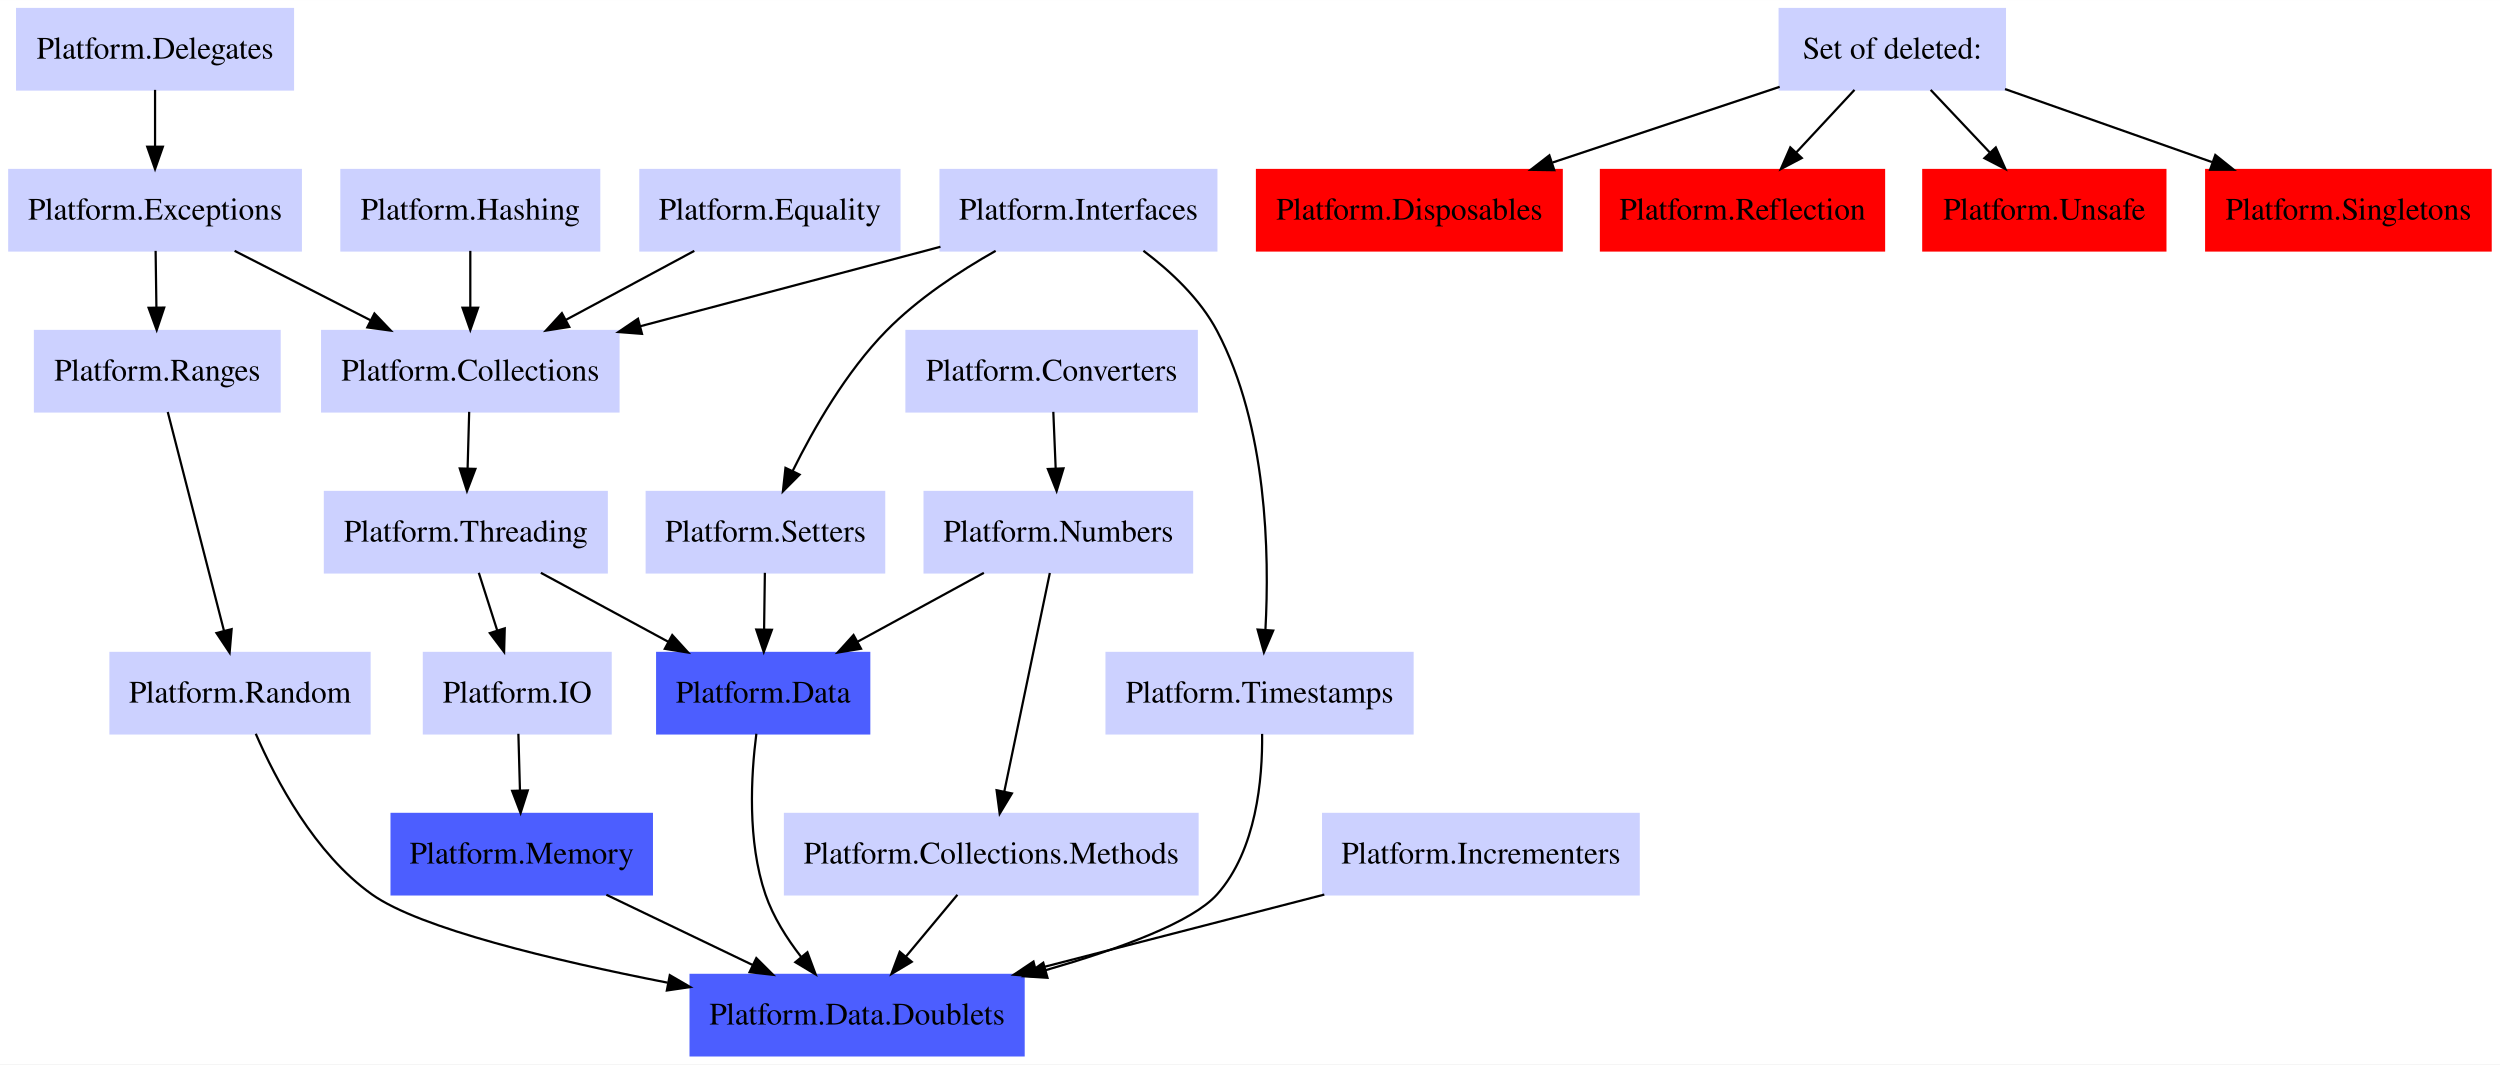
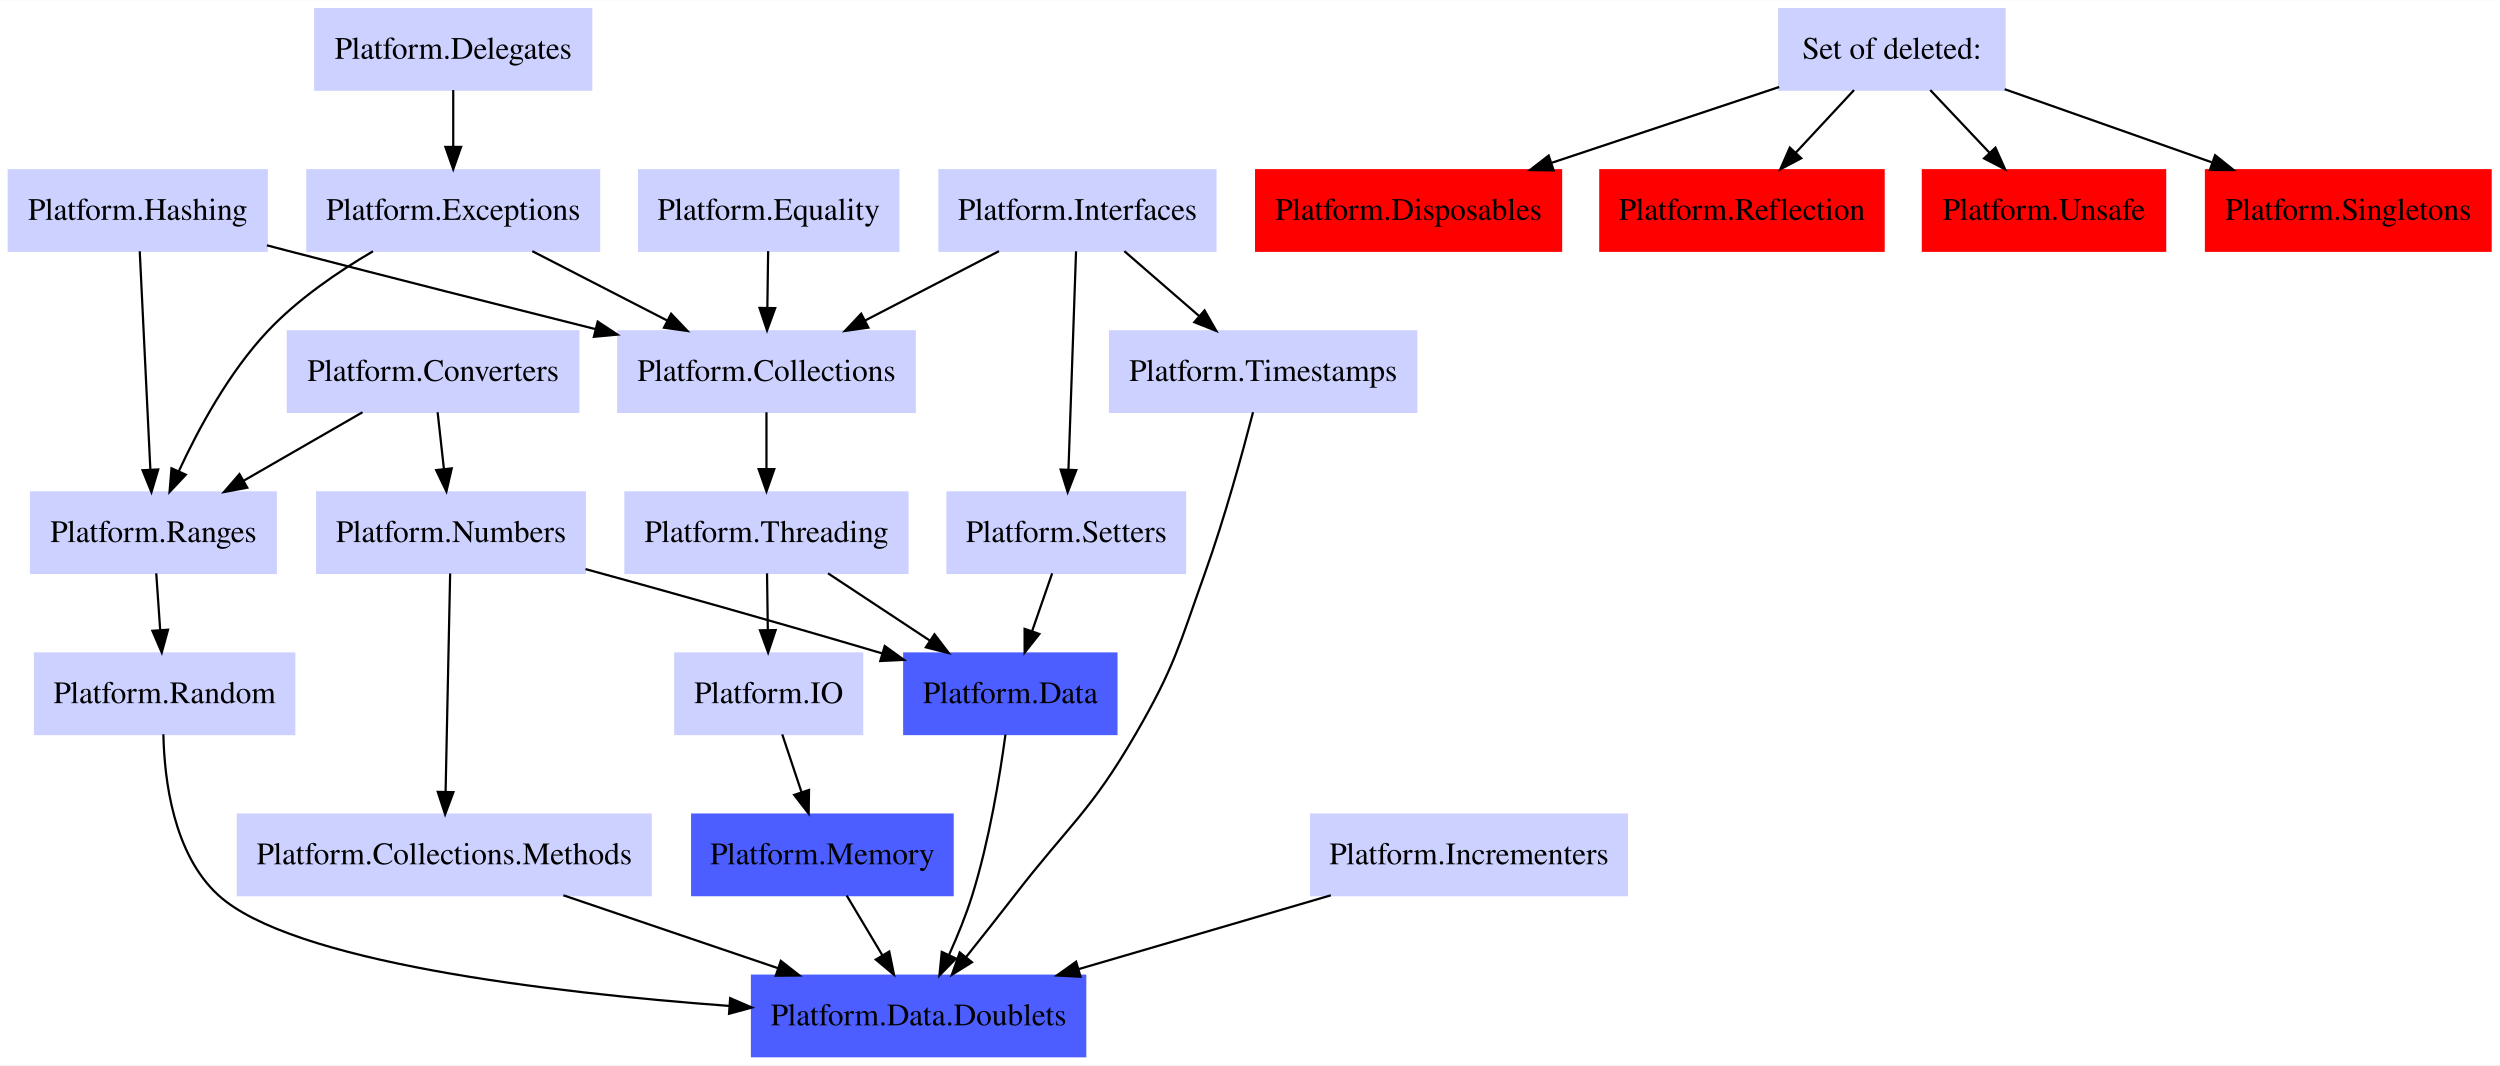
- <svg xmlns="http://www.w3.org/2000/svg" xmlns:xlink="http://www.w3.org/1999/xlink" width="1118pt" height="476pt" viewBox="0.00 0.00 1118.15 476.00">
+ <svg xmlns="http://www.w3.org/2000/svg" xmlns:xlink="http://www.w3.org/1999/xlink" width="1117pt" height="476pt" viewBox="0.00 0.00 1117.38 476.00">
  <g id="graph0" class="graph" transform="scale(1 1) rotate(0) translate(4 472)">
-     <polygon fill="#ffffff" stroke="transparent" points="-4,4 -4,-472 1114.151,-472 1114.151,4 -4,4" />
+     <polygon fill="#ffffff" stroke="transparent" points="-4,4 -4,-472 1113.375,-472 1113.375,4 -4,4" />
    <g id="node1" class="node">
      <g id="a_node1">
        <a xlink:href="https://github.com/linksplatform/Delegates" xlink:title="Platform.Delegates">
-           <polygon fill="#ccd1ff" stroke="#ccd1ff" points="127.03,-468 3.667,-468 3.667,-432 127.03,-432 127.03,-468" />
-           <text text-anchor="middle" x="65.349" y="-445.8" font-family="Times,serif" font-size="14.00" fill="#000000">Platform.Delegates</text>
+           <polygon fill="#ccd1ff" stroke="#ccd1ff" points="260.255,-468 136.892,-468 136.892,-432 260.255,-432 260.255,-468" />
+           <text text-anchor="middle" x="198.573" y="-445.8" font-family="Times,serif" font-size="14.00" fill="#000000">Platform.Delegates</text>
        </a>
      </g>
    </g>
    <g id="node2" class="node">
      <g id="a_node2">
        <a xlink:href="https://github.com/linksplatform/Exceptions" xlink:title="Platform.Exceptions">
-           <polygon fill="#ccd1ff" stroke="#ccd1ff" points="130.547,-396 .151,-396 .151,-360 130.547,-360 130.547,-396" />
-           <text text-anchor="middle" x="65.349" y="-373.8" font-family="Times,serif" font-size="14.00" fill="#000000">Platform.Exceptions</text>
+           <polygon fill="#ccd1ff" stroke="#ccd1ff" points="263.771,-396 133.375,-396 133.375,-360 263.771,-360 263.771,-396" />
+           <text text-anchor="middle" x="198.573" y="-373.8" font-family="Times,serif" font-size="14.00" fill="#000000">Platform.Exceptions</text>
        </a>
      </g>
    </g>
    <g id="edge1" class="edge">
-       <path fill="none" stroke="#000000" d="M65.349,-431.831C65.349,-424.131 65.349,-414.974 65.349,-406.417" />
-       <polygon fill="#000000" stroke="#000000" points="68.849,-406.413 65.349,-396.413 61.849,-406.413 68.849,-406.413" />
+       <path fill="none" stroke="#000000" d="M198.573,-431.831C198.573,-424.131 198.573,-414.974 198.573,-406.417" />
+       <polygon fill="#000000" stroke="#000000" points="202.073,-406.413 198.573,-396.413 195.073,-406.413 202.073,-406.413" />
    </g>
    <g id="node4" class="node">
      <g id="a_node4">
        <a xlink:href="https://github.com/linksplatform/Collections" xlink:title="Platform.Collections">
-           <polygon fill="#ccd1ff" stroke="#ccd1ff" points="272.612,-324 140.086,-324 140.086,-288 272.612,-288 272.612,-324" />
-           <text text-anchor="middle" x="206.349" y="-301.8" font-family="Times,serif" font-size="14.00" fill="#000000">Platform.Collections</text>
-         </a>
-       </g>
-     </g>
-     <g id="edge4" class="edge">
-       <path fill="none" stroke="#000000" d="M100.929,-359.831C119.381,-350.409 142.103,-338.806 161.722,-328.788" />
-       <polygon fill="#000000" stroke="#000000" points="163.466,-331.828 170.78,-324.163 160.282,-325.594 163.466,-331.828" />
+           <polygon fill="#ccd1ff" stroke="#ccd1ff" points="404.837,-324 272.31,-324 272.31,-288 404.837,-288 404.837,-324" />
+           <text text-anchor="middle" x="338.573" y="-301.8" font-family="Times,serif" font-size="14.00" fill="#000000">Platform.Collections</text>
+         </a>
+       </g>
+     </g>
+     <g id="edge6" class="edge">
+       <path fill="none" stroke="#000000" d="M233.901,-359.831C252.223,-350.409 274.784,-338.806 294.263,-328.788" />
+       <polygon fill="#000000" stroke="#000000" points="295.964,-331.849 303.257,-324.163 292.763,-325.624 295.964,-331.849" />
    </g>
    <g id="node5" class="node">
      <g id="a_node5">
        <a xlink:href="https://github.com/linksplatform/Ranges" xlink:title="Platform.Ranges">
-           <polygon fill="#ccd1ff" stroke="#ccd1ff" points="121.05,-324 11.648,-324 11.648,-288 121.05,-288 121.05,-324" />
-           <text text-anchor="middle" x="66.349" y="-301.8" font-family="Times,serif" font-size="14.00" fill="#000000">Platform.Ranges</text>
+           <polygon fill="#ccd1ff" stroke="#ccd1ff" points="119.274,-252 9.872,-252 9.872,-216 119.274,-216 119.274,-252" />
+           <text text-anchor="middle" x="64.573" y="-229.8" font-family="Times,serif" font-size="14.00" fill="#000000">Platform.Ranges</text>
        </a>
      </g>
    </g>
    <g id="edge3" class="edge">
-       <path fill="none" stroke="#000000" d="M65.601,-359.831C65.708,-352.131 65.835,-342.974 65.954,-334.417" />
-       <polygon fill="#000000" stroke="#000000" points="69.454,-334.461 66.093,-324.413 62.455,-334.364 69.454,-334.461" />
+       <path fill="none" stroke="#000000" d="M162.685,-359.765C146.928,-350.545 129,-338.276 115.573,-324 98.389,-305.73 84.776,-280.609 75.952,-261.55" />
+       <polygon fill="#000000" stroke="#000000" points="79.053,-259.909 71.781,-252.204 72.66,-262.762 79.053,-259.909" />
    </g>
    <g id="node3" class="node">
      <g id="a_node3">
        <a xlink:href="https://github.com/linksplatform/Interfaces" xlink:title="Platform.Interfaces">
-           <polygon fill="#ccd1ff" stroke="#ccd1ff" points="540.015,-396 416.683,-396 416.683,-360 540.015,-360 540.015,-396" />
-           <text text-anchor="middle" x="478.349" y="-373.8" font-family="Times,serif" font-size="14.00" fill="#000000">Platform.Interfaces</text>
+           <polygon fill="#ccd1ff" stroke="#ccd1ff" points="539.239,-396 415.907,-396 415.907,-360 539.239,-360 539.239,-396" />
+           <text text-anchor="middle" x="477.573" y="-373.8" font-family="Times,serif" font-size="14.00" fill="#000000">Platform.Interfaces</text>
        </a>
      </g>
    </g>
    <g id="edge2" class="edge">
-       <path fill="none" stroke="#000000" d="M416.628,-361.662C376.784,-351.115 324.671,-337.321 282.293,-326.103" />
-       <polygon fill="#000000" stroke="#000000" points="283.14,-322.707 272.578,-323.531 281.349,-329.474 283.14,-322.707" />
+       <path fill="none" stroke="#000000" d="M442.498,-359.831C424.307,-350.409 401.908,-338.806 382.567,-328.788" />
+       <polygon fill="#000000" stroke="#000000" points="384.127,-325.654 373.638,-324.163 380.907,-331.87 384.127,-325.654" />
+     </g>
+     <g id="node13" class="node">
+       <g id="a_node13">
+         <a xlink:href="https://github.com/linksplatform/Timestamps" xlink:title="Platform.Timestamps">
+           <polygon fill="#ccd1ff" stroke="#ccd1ff" points="628.997,-324 492.15,-324 492.15,-288 628.997,-288 628.997,-324" />
+           <text text-anchor="middle" x="560.573" y="-301.8" font-family="Times,serif" font-size="14.00" fill="#000000">Platform.Timestamps</text>
+         </a>
+       </g>
+     </g>
+     <g id="edge12" class="edge">
+       <path fill="none" stroke="#000000" d="M498.518,-359.831C508.642,-351.048 520.951,-340.371 531.928,-330.849" />
+       <polygon fill="#000000" stroke="#000000" points="534.375,-333.36 539.636,-324.163 529.788,-328.072 534.375,-333.36" />
+     </g>
+     <g id="node14" class="node">
+       <g id="a_node14">
+         <a xlink:href="https://github.com/linksplatform/Setters" xlink:title="Platform.Setters">
+           <polygon fill="#ccd1ff" stroke="#ccd1ff" points="525.663,-252 419.484,-252 419.484,-216 525.663,-216 525.663,-252" />
+           <text text-anchor="middle" x="472.573" y="-229.8" font-family="Times,serif" font-size="14.00" fill="#000000">Platform.Setters</text>
+         </a>
+       </g>
+     </g>
+     <g id="edge13" class="edge">
+       <path fill="none" stroke="#000000" d="M476.94,-359.762C476.087,-335.201 474.561,-291.247 473.558,-262.354" />
+       <polygon fill="#000000" stroke="#000000" points="477.046,-261.962 473.201,-252.09 470.051,-262.205 477.046,-261.962" />
+     </g>
+     <g id="node8" class="node">
+       <g id="a_node8">
+         <a xlink:href="https://github.com/linksplatform/Threading" xlink:title="Platform.Threading">
+           <polygon fill="#ccd1ff" stroke="#ccd1ff" points="401.596,-252 275.55,-252 275.55,-216 401.596,-216 401.596,-252" />
+           <text text-anchor="middle" x="338.573" y="-229.8" font-family="Times,serif" font-size="14.00" fill="#000000">Platform.Threading</text>
+         </a>
+       </g>
+     </g>
+     <g id="edge8" class="edge">
+       <path fill="none" stroke="#000000" d="M338.573,-287.831C338.573,-280.131 338.573,-270.974 338.573,-262.417" />
+       <polygon fill="#000000" stroke="#000000" points="342.073,-262.413 338.573,-252.413 335.073,-262.413 342.073,-262.413" />
    </g>
    <g id="node12" class="node">
      <g id="a_node12">
-         <a xlink:href="https://github.com/linksplatform/Timestamps" xlink:title="Platform.Timestamps">
-           <polygon fill="#ccd1ff" stroke="#ccd1ff" points="627.773,-180 490.925,-180 490.925,-144 627.773,-144 627.773,-180" />
-           <text text-anchor="middle" x="559.349" y="-157.8" font-family="Times,serif" font-size="14.00" fill="#000000">Platform.Timestamps</text>
-         </a>
-       </g>
-     </g>
-     <g id="edge10" class="edge">
-       <path fill="none" stroke="#000000" d="M507.405,-359.872C519.63,-350.675 532.755,-338.392 540.349,-324 562.766,-281.513 563.817,-224.198 561.974,-190.363" />
-       <polygon fill="#000000" stroke="#000000" points="565.458,-189.996 561.298,-180.252 558.473,-190.463 565.458,-189.996" />
-     </g>
-     <g id="node13" class="node">
-       <g id="a_node13">
-         <a xlink:href="https://github.com/linksplatform/Setters" xlink:title="Platform.Setters">
-           <polygon fill="#ccd1ff" stroke="#ccd1ff" points="391.438,-252 285.26,-252 285.26,-216 391.438,-216 391.438,-252" />
-           <text text-anchor="middle" x="338.349" y="-229.8" font-family="Times,serif" font-size="14.00" fill="#000000">Platform.Setters</text>
+         <a xlink:href="https://github.com/linksplatform/Random" xlink:title="Platform.Random">
+           <polygon fill="#ccd1ff" stroke="#ccd1ff" points="127.505,-180 11.641,-180 11.641,-144 127.505,-144 127.505,-180" />
+           <text text-anchor="middle" x="69.573" y="-157.8" font-family="Times,serif" font-size="14.00" fill="#000000">Platform.Random</text>
        </a>
      </g>
    </g>
    <g id="edge11" class="edge">
-       <path fill="none" stroke="#000000" d="M441.306,-359.838C425.008,-350.633 406.416,-338.355 392.349,-324 374.456,-305.741 359.957,-280.464 350.505,-261.346" />
-       <polygon fill="#000000" stroke="#000000" points="353.626,-259.759 346.155,-252.246 347.31,-262.778 353.626,-259.759" />
+       <path fill="none" stroke="#000000" d="M65.835,-215.831C66.37,-208.131 67.006,-198.974 67.6,-190.417" />
+       <polygon fill="#000000" stroke="#000000" points="71.093,-190.632 68.295,-180.413 64.11,-190.147 71.093,-190.632" />
    </g>
    <g id="node6" class="node">
      <g id="a_node6">
-         <a xlink:href="https://github.com/linksplatform/Threading" xlink:title="Platform.Threading">
-           <polygon fill="#ccd1ff" stroke="#ccd1ff" points="267.372,-252 141.326,-252 141.326,-216 267.372,-216 267.372,-252" />
-           <text text-anchor="middle" x="204.349" y="-229.8" font-family="Times,serif" font-size="14.00" fill="#000000">Platform.Threading</text>
-         </a>
-       </g>
-     </g>
-     <g id="edge6" class="edge">
-       <path fill="none" stroke="#000000" d="M205.844,-287.831C205.63,-280.131 205.376,-270.974 205.138,-262.417" />
-       <polygon fill="#000000" stroke="#000000" points="208.637,-262.312 204.86,-252.413 201.639,-262.507 208.637,-262.312" />
+         <a xlink:href="https://github.com/linksplatform/Converters" xlink:title="Platform.Converters">
+           <polygon fill="#ccd1ff" stroke="#ccd1ff" points="254.486,-324 124.661,-324 124.661,-288 254.486,-288 254.486,-324" />
+           <text text-anchor="middle" x="189.573" y="-301.8" font-family="Times,serif" font-size="14.00" fill="#000000">Platform.Converters</text>
+         </a>
+       </g>
+     </g>
+     <g id="edge4" class="edge">
+       <path fill="none" stroke="#000000" d="M158.03,-287.831C141.894,-278.537 122.075,-267.121 104.846,-257.197" />
+       <polygon fill="#000000" stroke="#000000" points="106.518,-254.121 96.106,-252.163 103.024,-260.187 106.518,-254.121" />
+     </g>
+     <g id="node10" class="node">
+       <g id="a_node10">
+         <a xlink:href="https://github.com/linksplatform/Numbers" xlink:title="Platform.Numbers">
+           <polygon fill="#ccd1ff" stroke="#ccd1ff" points="257.381,-252 137.766,-252 137.766,-216 257.381,-216 257.381,-252" />
+           <text text-anchor="middle" x="197.573" y="-229.8" font-family="Times,serif" font-size="14.00" fill="#000000">Platform.Numbers</text>
+         </a>
+       </g>
+     </g>
+     <g id="edge9" class="edge">
+       <path fill="none" stroke="#000000" d="M191.592,-287.831C192.448,-280.131 193.465,-270.974 194.416,-262.417" />
+       <polygon fill="#000000" stroke="#000000" points="197.902,-262.739 195.527,-252.413 190.944,-261.966 197.902,-262.739" />
+     </g>
+     <g id="node7" class="node">
+       <g id="a_node7">
+         <a xlink:href="https://github.com/linksplatform/Hashing" xlink:title="Platform.Hashing">
+           <polygon fill="#ccd1ff" stroke="#ccd1ff" points="115.22,-396 -.073,-396 -.073,-360 115.22,-360 115.22,-396" />
+           <text text-anchor="middle" x="57.573" y="-373.8" font-family="Times,serif" font-size="14.00" fill="#000000">Platform.Hashing</text>
+         </a>
+       </g>
+     </g>
+     <g id="edge28" class="edge">
+       <path fill="none" stroke="#000000" d="M115.302,-362.431C118.437,-361.604 121.543,-360.789 124.573,-360 170.133,-348.132 221.256,-335.217 262.107,-324.994" />
+       <polygon fill="#000000" stroke="#000000" points="263.141,-328.343 271.994,-322.522 261.443,-321.552 263.141,-328.343" />
+     </g>
+     <g id="edge5" class="edge">
+       <path fill="none" stroke="#000000" d="M58.46,-359.762C59.654,-335.201 61.79,-291.247 63.195,-262.354" />
+       <polygon fill="#000000" stroke="#000000" points="66.704,-262.248 63.694,-252.09 59.712,-261.908 66.704,-262.248" />
+     </g>
+     <g id="node9" class="node">
+       <g id="a_node9">
+         <a xlink:href="https://github.com/linksplatform/IO" xlink:title="Platform.IO">
+           <polygon fill="#ccd1ff" stroke="#ccd1ff" points="381.331,-180 297.815,-180 297.815,-144 381.331,-144 381.331,-180" />
+           <text text-anchor="middle" x="339.573" y="-157.8" font-family="Times,serif" font-size="14.00" fill="#000000">Platform.IO</text>
+         </a>
+       </g>
+     </g>
+     <g id="edge7" class="edge">
+       <path fill="none" stroke="#000000" d="M338.826,-215.831C338.933,-208.131 339.06,-198.974 339.179,-190.417" />
+       <polygon fill="#000000" stroke="#000000" points="342.678,-190.461 339.318,-180.413 335.679,-190.364 342.678,-190.461" />
+     </g>
+     <g id="node16" class="node">
+       <g id="a_node16">
+         <a xlink:href="https://github.com/linksplatform/Data" xlink:title="Platform.Data">
+           <polygon fill="#4c5eff" stroke="#4c5eff" points="494.99,-180 400.157,-180 400.157,-144 494.99,-144 494.99,-180" />
+           <text text-anchor="middle" x="447.573" y="-157.8" font-family="Times,serif" font-size="14.00" fill="#000000">Platform.Data</text>
+         </a>
+       </g>
+     </g>
+     <g id="edge15" class="edge">
+       <path fill="none" stroke="#000000" d="M366.079,-215.831C379.891,-206.707 396.799,-195.539 411.626,-185.745" />
+       <polygon fill="#000000" stroke="#000000" points="413.662,-188.595 420.077,-180.163 409.804,-182.754 413.662,-188.595" />
+     </g>
+     <g id="node15" class="node">
+       <g id="a_node15">
+         <a xlink:href="https://github.com/linksplatform/Memory" xlink:title="Platform.Memory">
+           <polygon fill="#4c5eff" stroke="#4c5eff" points="421.774,-108 305.372,-108 305.372,-72 421.774,-72 421.774,-108" />
+           <text text-anchor="middle" x="363.573" y="-85.8" font-family="Times,serif" font-size="14.00" fill="#000000">Platform.Memory</text>
+         </a>
+       </g>
+     </g>
+     <g id="edge14" class="edge">
+       <path fill="none" stroke="#000000" d="M345.63,-143.831C348.224,-136.046 351.316,-126.773 354.195,-118.135" />
+       <polygon fill="#000000" stroke="#000000" points="357.594,-119.007 357.435,-108.413 350.953,-116.793 357.594,-119.007" />
    </g>
    <g id="node11" class="node">
      <g id="a_node11">
-         <a xlink:href="https://github.com/linksplatform/Random" xlink:title="Platform.Random">
-           <polygon fill="#ccd1ff" stroke="#ccd1ff" points="161.281,-180 45.417,-180 45.417,-144 161.281,-144 161.281,-180" />
-           <text text-anchor="middle" x="103.349" y="-157.8" font-family="Times,serif" font-size="14.00" fill="#000000">Platform.Random</text>
-         </a>
-       </g>
-     </g>
-     <g id="edge9" class="edge">
-       <path fill="none" stroke="#000000" d="M71.035,-287.762C77.374,-263.093 88.739,-218.86 96.161,-189.973" />
-       <polygon fill="#000000" stroke="#000000" points="99.602,-190.646 98.701,-180.09 92.822,-188.904 99.602,-190.646" />
-     </g>
-     <g id="node7" class="node">
-       <g id="a_node7">
-         <a xlink:href="https://github.com/linksplatform/IO" xlink:title="Platform.IO">
-           <polygon fill="#ccd1ff" stroke="#ccd1ff" points="269.107,-180 185.591,-180 185.591,-144 269.107,-144 269.107,-180" />
-           <text text-anchor="middle" x="227.349" y="-157.8" font-family="Times,serif" font-size="14.00" fill="#000000">Platform.IO</text>
-         </a>
-       </g>
-     </g>
-     <g id="edge5" class="edge">
-       <path fill="none" stroke="#000000" d="M210.153,-215.831C212.64,-208.046 215.602,-198.773 218.361,-190.135" />
-       <polygon fill="#000000" stroke="#000000" points="221.758,-191.004 221.467,-180.413 215.09,-188.874 221.758,-191.004" />
-     </g>
-     <g id="node15" class="node">
-       <g id="a_node15">
-         <a xlink:href="https://github.com/linksplatform/Data" xlink:title="Platform.Data">
-           <polygon fill="#4c5eff" stroke="#4c5eff" points="384.765,-180 289.932,-180 289.932,-144 384.765,-144 384.765,-180" />
-           <text text-anchor="middle" x="337.349" y="-157.8" font-family="Times,serif" font-size="14.00" fill="#000000">Platform.Data</text>
-         </a>
-       </g>
-     </g>
-     <g id="edge13" class="edge">
-       <path fill="none" stroke="#000000" d="M237.91,-215.831C255.237,-206.452 276.555,-194.911 295.002,-184.924" />
-       <polygon fill="#000000" stroke="#000000" points="296.67,-188.001 303.798,-180.163 293.338,-181.846 296.67,-188.001" />
-     </g>
-     <g id="node14" class="node">
-       <g id="a_node14">
-         <a xlink:href="https://github.com/linksplatform/Memory" xlink:title="Platform.Memory">
-           <polygon fill="#4c5eff" stroke="#4c5eff" points="287.55,-108 171.148,-108 171.148,-72 287.55,-72 287.55,-108" />
-           <text text-anchor="middle" x="229.349" y="-85.8" font-family="Times,serif" font-size="14.00" fill="#000000">Platform.Memory</text>
-         </a>
-       </g>
-     </g>
-     <g id="edge12" class="edge">
-       <path fill="none" stroke="#000000" d="M227.854,-143.831C228.067,-136.131 228.322,-126.974 228.56,-118.417" />
-       <polygon fill="#000000" stroke="#000000" points="232.058,-118.507 228.837,-108.413 225.061,-118.312 232.058,-118.507" />
-     </g>
-     <g id="node8" class="node">
-       <g id="a_node8">
-         <a xlink:href="https://github.com/linksplatform/Converters" xlink:title="Platform.Converters">
-           <polygon fill="#ccd1ff" stroke="#ccd1ff" points="531.261,-324 401.437,-324 401.437,-288 531.261,-288 531.261,-324" />
-           <text text-anchor="middle" x="466.349" y="-301.8" font-family="Times,serif" font-size="14.00" fill="#000000">Platform.Converters</text>
-         </a>
-       </g>
-     </g>
-     <g id="node9" class="node">
-       <g id="a_node9">
-         <a xlink:href="https://github.com/linksplatform/Numbers" xlink:title="Platform.Numbers">
-           <polygon fill="#ccd1ff" stroke="#ccd1ff" points="529.156,-252 409.541,-252 409.541,-216 529.156,-216 529.156,-252" />
-           <text text-anchor="middle" x="469.349" y="-229.8" font-family="Times,serif" font-size="14.00" fill="#000000">Platform.Numbers</text>
-         </a>
-       </g>
-     </g>
-     <g id="edge7" class="edge">
-       <path fill="none" stroke="#000000" d="M467.106,-287.831C467.427,-280.131 467.808,-270.974 468.165,-262.417" />
-       <polygon fill="#000000" stroke="#000000" points="471.662,-262.55 468.582,-252.413 464.668,-262.259 471.662,-262.55" />
-     </g>
-     <g id="node10" class="node">
-       <g id="a_node10">
        <a xlink:href="https://github.com/linksplatform/Collections.Methods" xlink:title="Platform.Collections.Methods">
-           <polygon fill="#ccd1ff" stroke="#ccd1ff" points="531.606,-108 347.091,-108 347.091,-72 531.606,-72 531.606,-108" />
-           <text text-anchor="middle" x="439.349" y="-85.8" font-family="Times,serif" font-size="14.00" fill="#000000">Platform.Collections.Methods</text>
-         </a>
-       </g>
-     </g>
-     <g id="edge8" class="edge">
-       <path fill="none" stroke="#000000" d="M465.549,-215.762C460.41,-191.093 451.195,-146.86 445.177,-117.973" />
-       <polygon fill="#000000" stroke="#000000" points="448.584,-117.166 443.118,-108.09 441.731,-118.593 448.584,-117.166" />
-     </g>
-     <g id="edge14" class="edge">
-       <path fill="none" stroke="#000000" d="M436.04,-215.831C418.922,-206.494 397.878,-195.016 379.627,-185.061" />
-       <polygon fill="#000000" stroke="#000000" points="381.102,-181.879 370.647,-180.163 377.75,-188.024 381.102,-181.879" />
-     </g>
-     <g id="node16" class="node">
-       <g id="a_node16">
-         <a xlink:href="https://github.com/linksplatform/Data.Doublets" xlink:title="Platform.Data.Doublets">
-           <polygon fill="#4c5eff" stroke="#4c5eff" points="453.812,-36 304.885,-36 304.885,0 453.812,0 453.812,-36" />
-           <text text-anchor="middle" x="379.349" y="-13.8" font-family="Times,serif" font-size="14.00" fill="#000000">Platform.Data.Doublets</text>
-         </a>
-       </g>
-     </g>
-     <g id="edge18" class="edge">
-       <path fill="none" stroke="#000000" d="M424.208,-71.831C417.227,-63.454 408.81,-53.353 401.161,-44.175" />
-       <polygon fill="#000000" stroke="#000000" points="403.784,-41.855 394.693,-36.413 398.406,-46.336 403.784,-41.855" />
+           <polygon fill="#ccd1ff" stroke="#ccd1ff" points="286.831,-108 102.316,-108 102.316,-72 286.831,-72 286.831,-108" />
+           <text text-anchor="middle" x="194.573" y="-85.8" font-family="Times,serif" font-size="14.00" fill="#000000">Platform.Collections.Methods</text>
+         </a>
+       </g>
+     </g>
+     <g id="edge10" class="edge">
+       <path fill="none" stroke="#000000" d="M197.193,-215.762C196.682,-191.201 195.766,-147.247 195.164,-118.354" />
+       <polygon fill="#000000" stroke="#000000" points="198.658,-118.014 194.95,-108.09 191.659,-118.16 198.658,-118.014" />
    </g>
    <g id="edge16" class="edge">
-       <path fill="none" stroke="#000000" d="M110.397,-143.847C119.342,-123.249 136.752,-90.166 162.349,-72 183.793,-56.781 243.308,-42.547 294.596,-32.518" />
-       <polygon fill="#000000" stroke="#000000" points="295.571,-35.895 304.73,-30.57 294.249,-29.021 295.571,-35.895" />
-     </g>
-     <g id="edge17" class="edge">
-       <path fill="none" stroke="#000000" d="M560.492,-143.791C560.735,-123.761 557.98,-91.796 540.349,-72 529.284,-59.577 496.684,-47.612 463.687,-38.116" />
-       <polygon fill="#000000" stroke="#000000" points="464.498,-34.709 453.925,-35.378 462.608,-41.448 464.498,-34.709" />
-     </g>
-     <g id="edge15" class="edge">
-       <path fill="none" stroke="#000000" d="M338.097,-215.831C337.99,-208.131 337.862,-198.974 337.744,-190.417" />
-       <polygon fill="#000000" stroke="#000000" points="341.243,-190.364 337.605,-180.413 334.244,-190.461 341.243,-190.364" />
-     </g>
-     <g id="edge19" class="edge">
-       <path fill="none" stroke="#000000" d="M267.2,-71.831C287.084,-62.287 311.627,-50.507 332.679,-40.401" />
-       <polygon fill="#000000" stroke="#000000" points="334.269,-43.521 341.77,-36.038 331.24,-37.21 334.269,-43.521" />
-     </g>
-     <g id="edge20" class="edge">
-       <path fill="none" stroke="#000000" d="M334.289,-143.849C331.898,-125.26 330.191,-95.798 338.349,-72 341.784,-61.979 347.872,-52.329 354.322,-44.029" />
-       <polygon fill="#000000" stroke="#000000" points="357.114,-46.145 360.808,-36.215 351.728,-41.674 357.114,-46.145" />
+       <path fill="none" stroke="#000000" d="M257.706,-217.726C293.55,-207.897 340.168,-194.893 390.291,-180.04" />
+       <polygon fill="#000000" stroke="#000000" points="391.436,-183.35 400.024,-177.145 389.441,-176.641 391.436,-183.35" />
    </g>
    <g id="node17" class="node">
      <g id="a_node17">
+         <a xlink:href="https://github.com/linksplatform/Data.Doublets" xlink:title="Platform.Data.Doublets">
+           <polygon fill="#4c5eff" stroke="#4c5eff" points="481.037,-36 332.11,-36 332.11,0 481.037,0 481.037,-36" />
+           <text text-anchor="middle" x="406.573" y="-13.8" font-family="Times,serif" font-size="14.00" fill="#000000">Platform.Data.Doublets</text>
+         </a>
+       </g>
+     </g>
+     <g id="edge20" class="edge">
+       <path fill="none" stroke="#000000" d="M247.796,-71.924C276.904,-62.039 313.14,-49.732 343.643,-39.373" />
+       <polygon fill="#000000" stroke="#000000" points="344.985,-42.613 353.329,-36.083 342.734,-35.985 344.985,-42.613" />
+     </g>
+     <g id="edge18" class="edge">
+       <path fill="none" stroke="#000000" d="M69.023,-143.905C69.451,-123.361 73.521,-90.329 93.573,-72 126.214,-42.165 240.817,-28.518 321.867,-22.486" />
+       <polygon fill="#000000" stroke="#000000" points="322.35,-25.96 332.074,-21.753 321.848,-18.978 322.35,-25.96" />
+     </g>
+     <g id="edge19" class="edge">
+       <path fill="none" stroke="#000000" d="M556.048,-287.859C551.31,-269.53 543.347,-240.499 534.573,-216 522.827,-183.2 521.037,-174.147 503.573,-144 483.524,-109.388 474.034,-103.649 449.573,-72 442.576,-62.946 434.816,-53.134 427.836,-44.388" />
+       <polygon fill="#000000" stroke="#000000" points="430.415,-42.009 421.433,-36.39 424.95,-46.384 430.415,-42.009" />
+     </g>
+     <g id="edge17" class="edge">
+       <path fill="none" stroke="#000000" d="M466.265,-215.831C463.562,-208.046 460.342,-198.773 457.342,-190.135" />
+       <polygon fill="#000000" stroke="#000000" points="460.553,-188.712 453.967,-180.413 453.941,-191.008 460.553,-188.712" />
+     </g>
+     <g id="edge21" class="edge">
+       <path fill="none" stroke="#000000" d="M374.424,-71.831C379.276,-63.708 385.095,-53.964 390.441,-45.012" />
+       <polygon fill="#000000" stroke="#000000" points="393.454,-46.793 395.577,-36.413 387.444,-43.204 393.454,-46.793" />
+     </g>
+     <g id="edge22" class="edge">
+       <path fill="none" stroke="#000000" d="M445.392,-143.77C442.898,-125.372 438.152,-96.287 430.573,-72 427.806,-63.131 423.993,-53.779 420.221,-45.396" />
+       <polygon fill="#000000" stroke="#000000" points="423.277,-43.668 415.876,-36.086 416.933,-46.628 423.277,-43.668" />
+     </g>
+     <g id="node18" class="node">
+       <g id="a_node18">
        <a xlink:href="https://github.com/linksplatform/Incrementers" xlink:title="Platform.Incrementers">
-           <polygon fill="#ccd1ff" stroke="#ccd1ff" points="728.906,-108 587.792,-108 587.792,-72 728.906,-72 728.906,-108" />
-           <text text-anchor="middle" x="658.349" y="-85.8" font-family="Times,serif" font-size="14.00" fill="#000000">Platform.Incrementers</text>
-         </a>
-       </g>
-     </g>
-     <g id="edge21" class="edge">
-       <path fill="none" stroke="#000000" d="M588.306,-71.924C549.087,-61.803 500.035,-49.145 459.314,-38.636" />
-       <polygon fill="#000000" stroke="#000000" points="459.978,-35.193 449.421,-36.083 458.229,-41.971 459.978,-35.193" />
-     </g>
-     <g id="node18" class="node">
-       <polygon fill="#ccd1ff" stroke="#ccd1ff" points="892.714,-468 791.984,-468 791.984,-432 892.714,-432 892.714,-468" />
-       <text text-anchor="middle" x="842.349" y="-445.8" font-family="Times,serif" font-size="14.00" fill="#000000">Set of deleted: </text>
+           <polygon fill="#ccd1ff" stroke="#ccd1ff" points="723.13,-108 582.016,-108 582.016,-72 723.13,-72 723.13,-108" />
+           <text text-anchor="middle" x="652.573" y="-85.8" font-family="Times,serif" font-size="14.00" fill="#000000">Platform.Incrementers</text>
+         </a>
+       </g>
+     </g>
+     <g id="edge23" class="edge">
+       <path fill="none" stroke="#000000" d="M590.815,-71.924C556.6,-61.91 513.898,-49.412 478.221,-38.97" />
+       <polygon fill="#000000" stroke="#000000" points="478.938,-35.533 468.357,-36.083 476.972,-42.251 478.938,-35.533" />
    </g>
    <g id="node19" class="node">
-       <g id="a_node19">
-         <a xlink:href="https://github.com/linksplatform/Disposables" xlink:title="Platform.Disposables">
-           <polygon fill="#ff0000" stroke="#ff0000" points="694.49,-396 558.208,-396 558.208,-360 694.49,-360 694.49,-396" />
-           <text text-anchor="middle" x="626.349" y="-373.8" font-family="Times,serif" font-size="14.00" fill="#000000">Platform.Disposables</text>
-         </a>
-       </g>
-     </g>
-     <g id="edge22" class="edge">
-       <path fill="none" stroke="#000000" d="M791.979,-433.21C761.702,-423.118 722.879,-410.177 690.431,-399.361" />
-       <polygon fill="#000000" stroke="#000000" points="691.176,-395.92 680.582,-396.078 688.963,-402.561 691.176,-395.92" />
+       <polygon fill="#ccd1ff" stroke="#ccd1ff" points="891.938,-468 791.209,-468 791.209,-432 891.938,-432 891.938,-468" />
+       <text text-anchor="middle" x="841.573" y="-445.8" font-family="Times,serif" font-size="14.00" fill="#000000">Set of deleted: </text>
    </g>
    <g id="node20" class="node">
      <g id="a_node20">
-         <a xlink:href="https://github.com/linksplatform/Reflection" xlink:title="Platform.Reflection">
-           <polygon fill="#ff0000" stroke="#ff0000" points="838.652,-396 712.046,-396 712.046,-360 838.652,-360 838.652,-396" />
-           <text text-anchor="middle" x="775.349" y="-373.8" font-family="Times,serif" font-size="14.00" fill="#000000">Platform.Reflection</text>
-         </a>
-       </g>
-     </g>
-     <g id="edge23" class="edge">
-       <path fill="none" stroke="#000000" d="M825.442,-431.831C817.568,-423.369 808.057,-413.149 799.448,-403.897" />
-       <polygon fill="#000000" stroke="#000000" points="801.858,-401.35 792.484,-396.413 796.734,-406.118 801.858,-401.35" />
+         <a xlink:href="https://github.com/linksplatform/Disposables" xlink:title="Platform.Disposables">
+           <polygon fill="#ff0000" stroke="#ff0000" points="693.714,-396 557.432,-396 557.432,-360 693.714,-360 693.714,-396" />
+           <text text-anchor="middle" x="625.573" y="-373.8" font-family="Times,serif" font-size="14.00" fill="#000000">Platform.Disposables</text>
+         </a>
+       </g>
+     </g>
+     <g id="edge24" class="edge">
+       <path fill="none" stroke="#000000" d="M791.203,-433.21C760.927,-423.118 722.104,-410.177 689.656,-399.361" />
+       <polygon fill="#000000" stroke="#000000" points="690.401,-395.92 679.807,-396.078 688.187,-402.561 690.401,-395.92" />
    </g>
    <g id="node21" class="node">
      <g id="a_node21">
-         <a xlink:href="https://github.com/linksplatform/Unsafe" xlink:title="Platform.Unsafe">
-           <polygon fill="#ff0000" stroke="#ff0000" points="964.48,-396 856.218,-396 856.218,-360 964.48,-360 964.48,-396" />
-           <text text-anchor="middle" x="910.349" y="-373.8" font-family="Times,serif" font-size="14.00" fill="#000000">Platform.Unsafe</text>
-         </a>
-       </g>
-     </g>
-     <g id="edge24" class="edge">
-       <path fill="none" stroke="#000000" d="M859.508,-431.831C867.5,-423.369 877.153,-413.149 885.89,-403.897" />
-       <polygon fill="#000000" stroke="#000000" points="888.637,-406.087 892.959,-396.413 883.548,-401.28 888.637,-406.087" />
+         <a xlink:href="https://github.com/linksplatform/Reflection" xlink:title="Platform.Reflection">
+           <polygon fill="#ff0000" stroke="#ff0000" points="837.876,-396 711.27,-396 711.27,-360 837.876,-360 837.876,-396" />
+           <text text-anchor="middle" x="774.573" y="-373.8" font-family="Times,serif" font-size="14.00" fill="#000000">Platform.Reflection</text>
+         </a>
+       </g>
+     </g>
+     <g id="edge25" class="edge">
+       <path fill="none" stroke="#000000" d="M824.666,-431.831C816.792,-423.369 807.281,-413.149 798.672,-403.897" />
+       <polygon fill="#000000" stroke="#000000" points="801.082,-401.35 791.708,-396.413 795.958,-406.118 801.082,-401.35" />
    </g>
    <g id="node22" class="node">
      <g id="a_node22">
-         <a xlink:href="https://github.com/linksplatform/Singletons" xlink:title="Platform.Singletons">
-           <polygon fill="#ff0000" stroke="#ff0000" points="1109.953,-396 982.745,-396 982.745,-360 1109.953,-360 1109.953,-396" />
-           <text text-anchor="middle" x="1046.349" y="-373.8" font-family="Times,serif" font-size="14.00" fill="#000000">Platform.Singletons</text>
-         </a>
-       </g>
-     </g>
-     <g id="edge25" class="edge">
-       <path fill="none" stroke="#000000" d="M892.776,-432.202C920.761,-422.325 955.776,-409.967 985.301,-399.546" />
-       <polygon fill="#000000" stroke="#000000" points="986.82,-402.722 995.085,-396.093 984.49,-396.121 986.82,-402.722" />
+         <a xlink:href="https://github.com/linksplatform/Unsafe" xlink:title="Platform.Unsafe">
+           <polygon fill="#ff0000" stroke="#ff0000" points="963.705,-396 855.442,-396 855.442,-360 963.705,-360 963.705,-396" />
+           <text text-anchor="middle" x="909.573" y="-373.8" font-family="Times,serif" font-size="14.00" fill="#000000">Platform.Unsafe</text>
+         </a>
+       </g>
+     </g>
+     <g id="edge26" class="edge">
+       <path fill="none" stroke="#000000" d="M858.733,-431.831C866.724,-423.369 876.377,-413.149 885.115,-403.897" />
+       <polygon fill="#000000" stroke="#000000" points="887.861,-406.087 892.183,-396.413 882.772,-401.28 887.861,-406.087" />
    </g>
    <g id="node23" class="node">
      <g id="a_node23">
-         <a xlink:href="https://github.com/linksplatform/Hashing" xlink:title="Platform.Hashing">
-           <polygon fill="#ccd1ff" stroke="#ccd1ff" points="263.996,-396 148.702,-396 148.702,-360 263.996,-360 263.996,-396" />
-           <text text-anchor="middle" x="206.349" y="-373.8" font-family="Times,serif" font-size="14.00" fill="#000000">Platform.Hashing</text>
-         </a>
-       </g>
-     </g>
-     <g id="edge26" class="edge">
-       <path fill="none" stroke="#000000" d="M206.349,-359.831C206.349,-352.131 206.349,-342.974 206.349,-334.417" />
-       <polygon fill="#000000" stroke="#000000" points="209.849,-334.413 206.349,-324.413 202.849,-334.413 209.849,-334.413" />
+         <a xlink:href="https://github.com/linksplatform/Singletons" xlink:title="Platform.Singletons">
+           <polygon fill="#ff0000" stroke="#ff0000" points="1109.178,-396 981.969,-396 981.969,-360 1109.178,-360 1109.178,-396" />
+           <text text-anchor="middle" x="1045.573" y="-373.8" font-family="Times,serif" font-size="14.00" fill="#000000">Platform.Singletons</text>
+         </a>
+       </g>
+     </g>
+     <g id="edge27" class="edge">
+       <path fill="none" stroke="#000000" d="M892,-432.202C919.986,-422.325 955,-409.967 984.525,-399.546" />
+       <polygon fill="#000000" stroke="#000000" points="986.044,-402.722 994.309,-396.093 983.715,-396.121 986.044,-402.722" />
    </g>
    <g id="node24" class="node">
      <g id="a_node24">
        <a xlink:href="https://github.com/linksplatform/Equality" xlink:title="Platform.Equality">
-           <polygon fill="#ccd1ff" stroke="#ccd1ff" points="398.278,-396 282.42,-396 282.42,-360 398.278,-360 398.278,-396" />
-           <text text-anchor="middle" x="340.349" y="-373.8" font-family="Times,serif" font-size="14.00" fill="#000000">Platform.Equality</text>
-         </a>
-       </g>
-     </g>
-     <g id="edge27" class="edge">
-       <path fill="none" stroke="#000000" d="M306.535,-359.831C289.078,-350.452 267.6,-338.911 249.014,-328.924" />
-       <polygon fill="#000000" stroke="#000000" points="250.618,-325.813 240.152,-324.163 247.304,-331.979 250.618,-325.813" />
+           <polygon fill="#ccd1ff" stroke="#ccd1ff" points="397.502,-396 281.644,-396 281.644,-360 397.502,-360 397.502,-396" />
+           <text text-anchor="middle" x="339.573" y="-373.8" font-family="Times,serif" font-size="14.00" fill="#000000">Platform.Equality</text>
+         </a>
+       </g>
+     </g>
+     <g id="edge29" class="edge">
+       <path fill="none" stroke="#000000" d="M339.321,-359.831C339.214,-352.131 339.087,-342.974 338.968,-334.417" />
+       <polygon fill="#000000" stroke="#000000" points="342.468,-334.364 338.829,-324.413 335.468,-334.461 342.468,-334.364" />
    </g>
  </g>
</svg>
